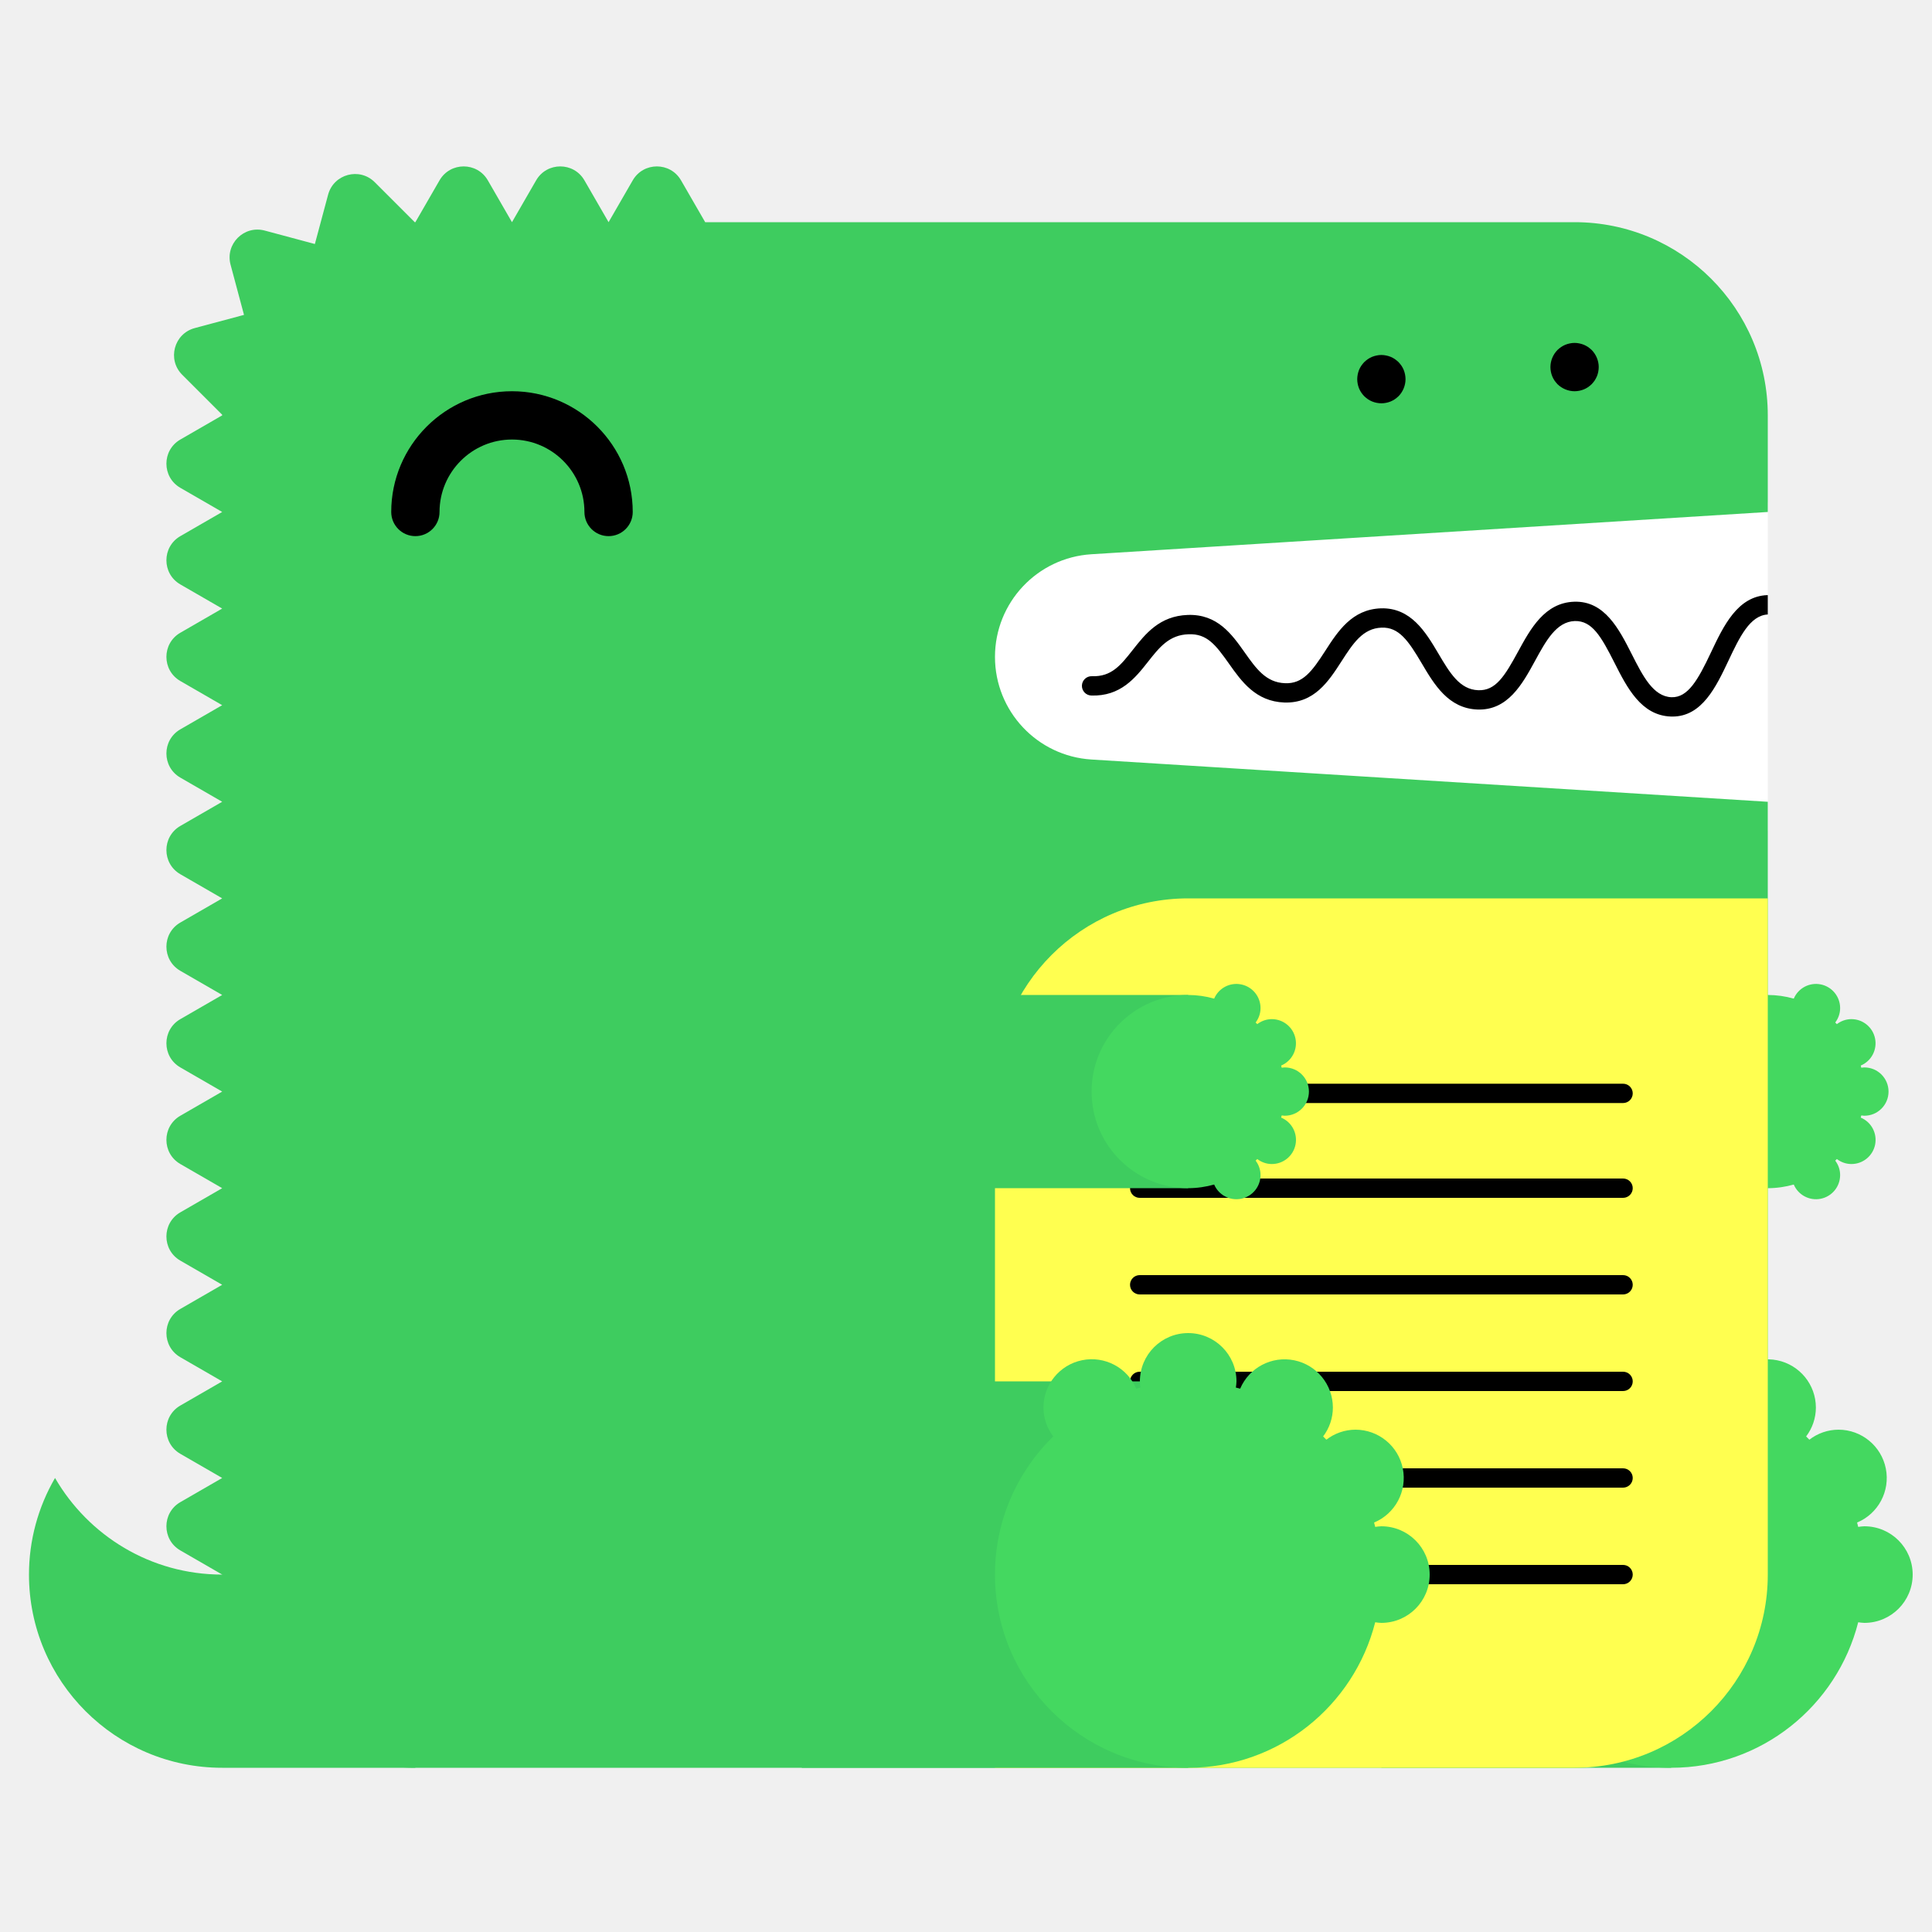
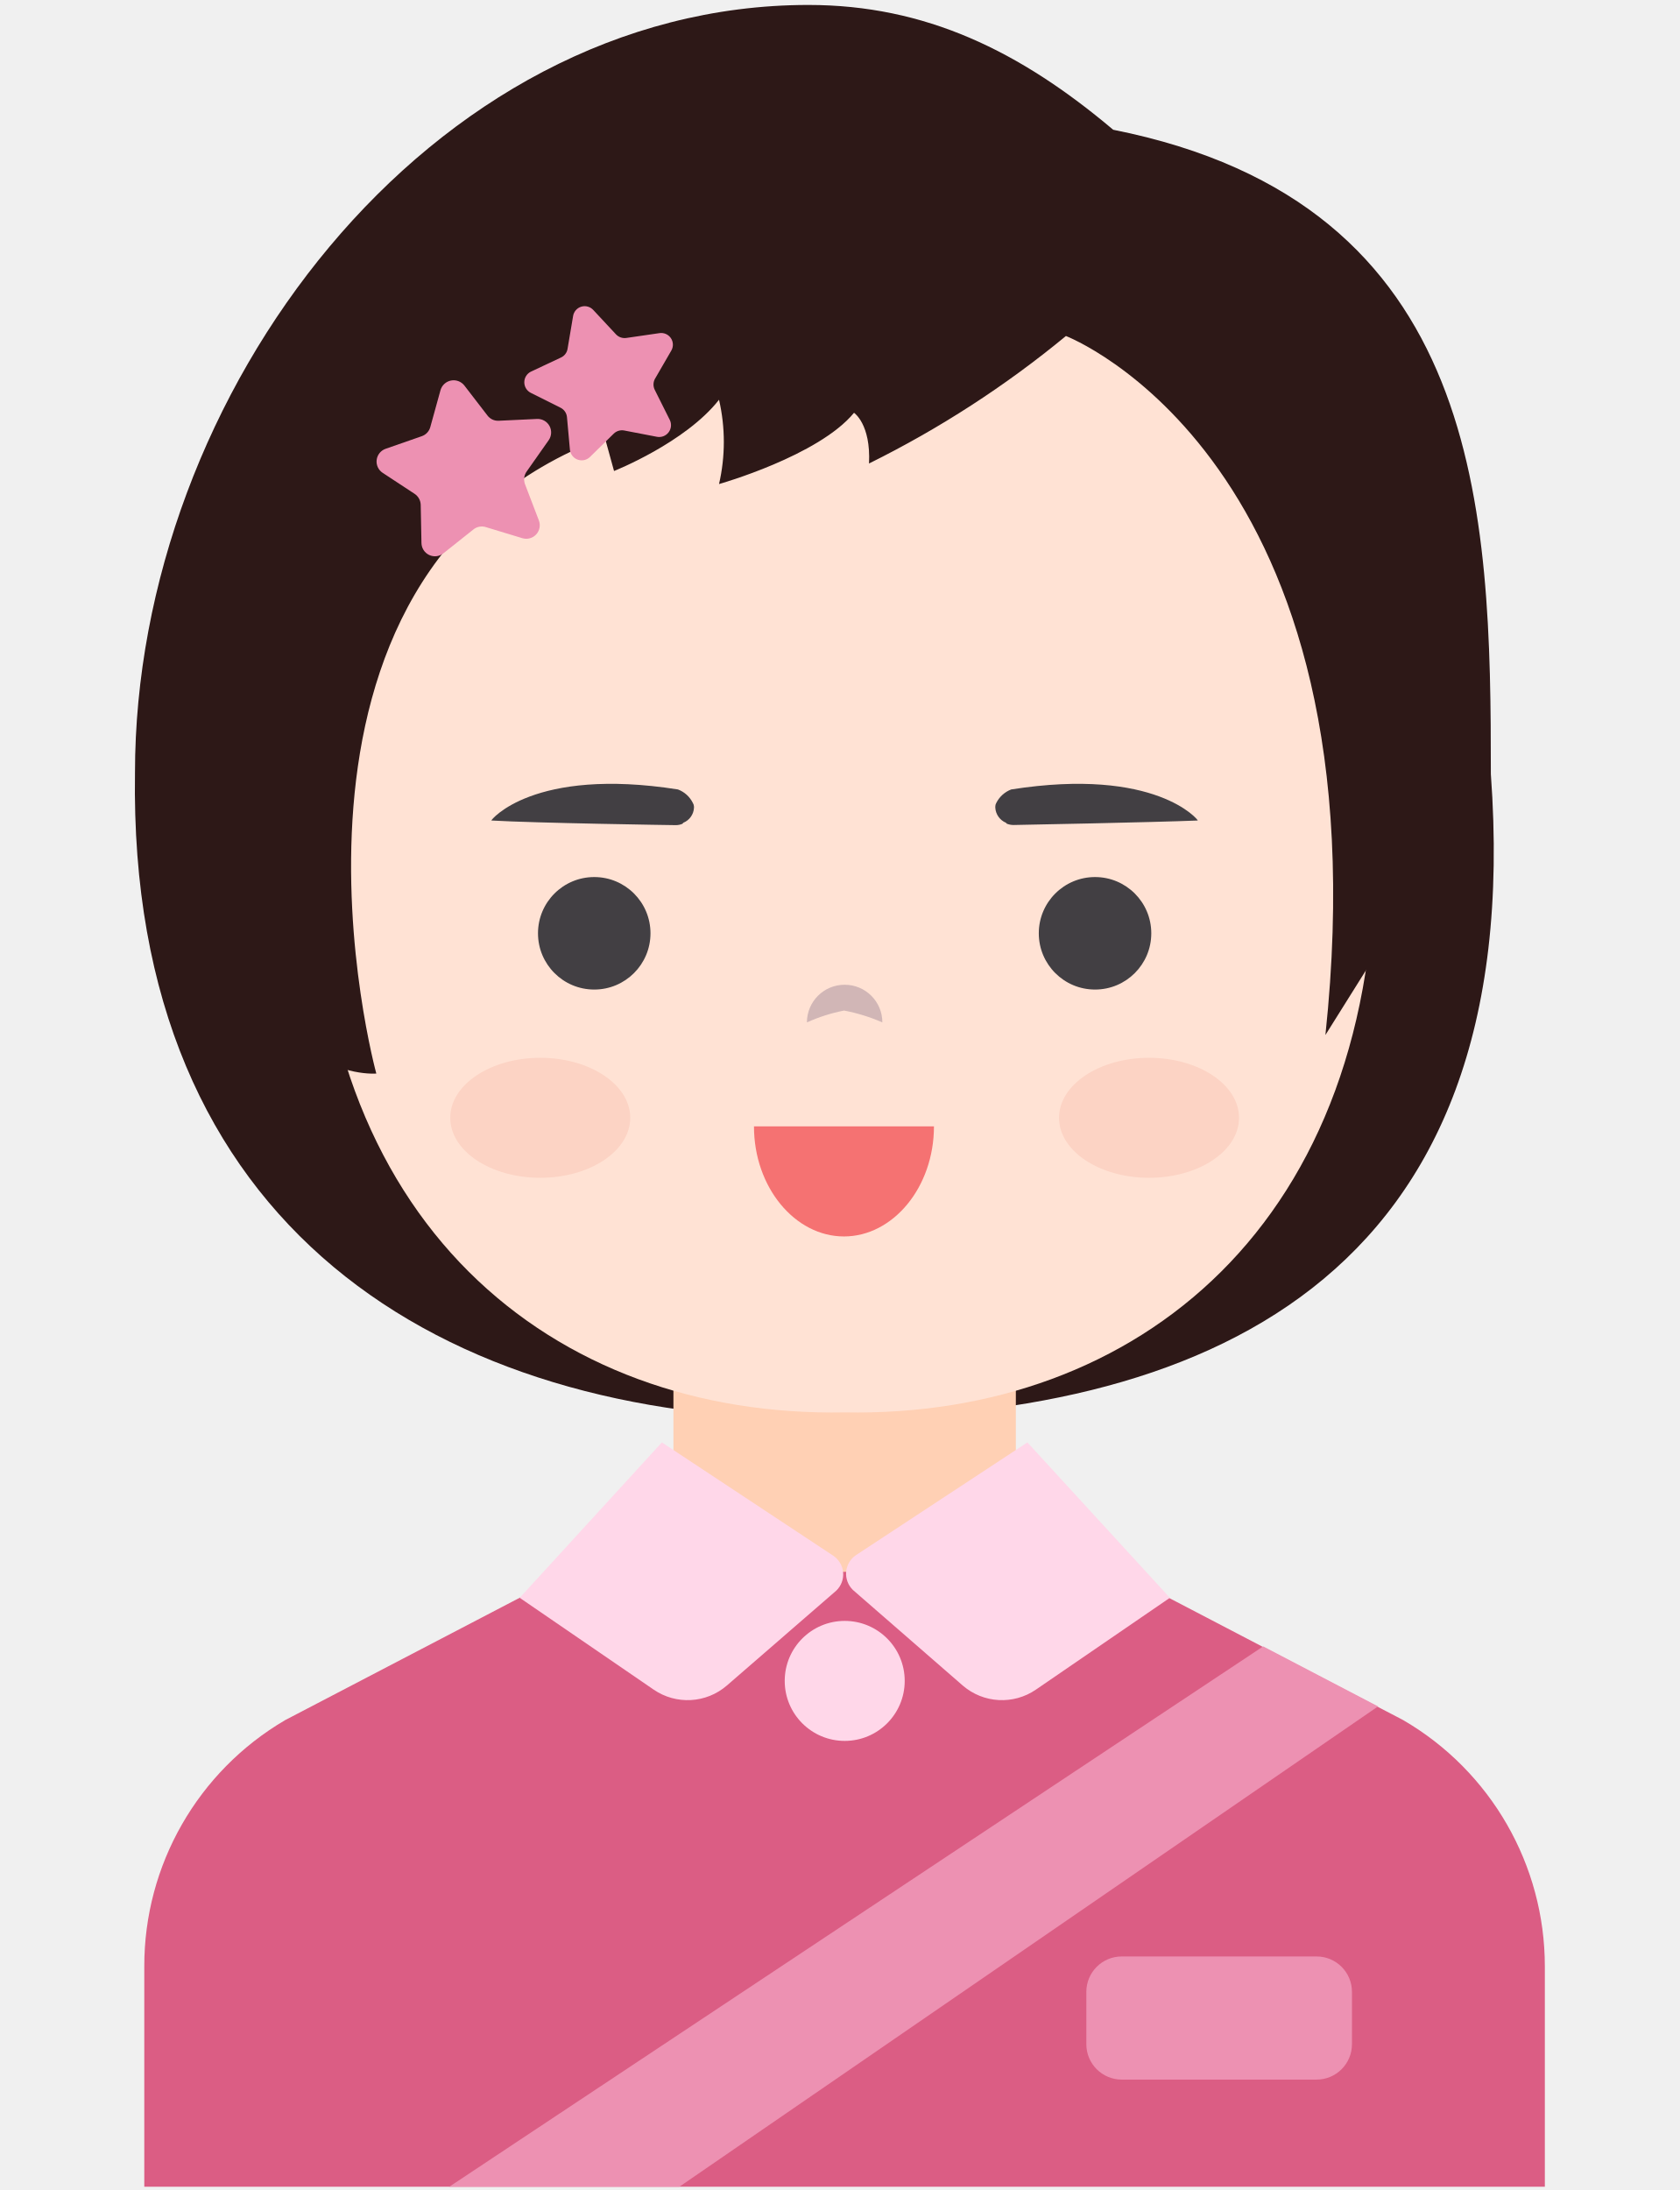
- <svg xmlns="http://www.w3.org/2000/svg" width="200" height="200" viewBox="0 0 200 200">
-   <g fill="none" fill-rule="evenodd">
-     <path fill="#FFF" d="M99 52h84v34H99z" />
-     <path d="M23 163c-7.398 0-13.843-4.027-17.303-10A19.886 19.886 0 0 0 3 163c0 11.046 8.954 20 20 20h20v-20H23z" fill="#3ECC5F" />
-     <path d="M112.98 57.376L183 53V43c0-11.046-8.954-20-20-20H73l-2.5-4.33c-1.112-1.925-3.889-1.925-5 0L63 23l-2.5-4.33c-1.111-1.925-3.889-1.925-5 0L53 23l-2.5-4.33c-1.111-1.925-3.889-1.925-5 0L43 23c-.022 0-.042.003-.065.003l-4.142-4.141c-1.57-1.571-4.252-.853-4.828 1.294l-1.369 5.104-5.192-1.392c-2.148-.575-4.111 1.389-3.535 3.536l1.39 5.193-5.102 1.367c-2.148.576-2.867 3.259-1.296 4.83l4.142 4.142c0 .021-.003.042-.003.064l-4.33 2.5c-1.925 1.111-1.925 3.889 0 5L23 53l-4.33 2.5c-1.925 1.111-1.925 3.889 0 5L23 63l-4.33 2.5c-1.925 1.111-1.925 3.889 0 5L23 73l-4.33 2.5c-1.925 1.111-1.925 3.889 0 5L23 83l-4.33 2.5c-1.925 1.111-1.925 3.889 0 5L23 93l-4.33 2.5c-1.925 1.111-1.925 3.889 0 5L23 103l-4.33 2.5c-1.925 1.111-1.925 3.889 0 5L23 113l-4.33 2.5c-1.925 1.111-1.925 3.889 0 5L23 123l-4.33 2.5c-1.925 1.111-1.925 3.889 0 5L23 133l-4.33 2.5c-1.925 1.111-1.925 3.889 0 5L23 143l-4.33 2.5c-1.925 1.111-1.925 3.889 0 5L23 153l-4.33 2.5c-1.925 1.111-1.925 3.889 0 5L23 163c0 11.046 8.954 20 20 20h120c11.046 0 20-8.954 20-20V83l-70.02-4.376A10.645 10.645 0 0 1 103 68c0-5.621 4.37-10.273 9.98-10.624" fill="#3ECC5F" />
-     <path fill="#3ECC5F" d="M143 183h30v-40h-30z" />
-     <path d="M193 158c-.219 0-.428.037-.639.064-.038-.15-.074-.301-.116-.451A5 5 0 0 0 190.32 148a4.96 4.96 0 0 0-3.016 1.036 26.531 26.531 0 0 0-.335-.336 4.955 4.955 0 0 0 1.011-2.987 5 5 0 0 0-9.599-1.959c-.148-.042-.297-.077-.445-.115.027-.211.064-.42.064-.639a5 5 0 0 0-5-5 5 5 0 0 0-5 5c0 .219.037.428.064.639-.148.038-.297.073-.445.115a4.998 4.998 0 0 0-9.599 1.959c0 1.125.384 2.151 1.011 2.987-3.717 3.632-6.031 8.693-6.031 14.3 0 11.046 8.954 20 20 20 9.339 0 17.16-6.41 19.361-15.064.211.027.42.064.639.064a5 5 0 0 0 5-5 5 5 0 0 0-5-5" fill="#44D860" />
-     <path fill="#3ECC5F" d="M153 123h30v-20h-30z" />
-     <path d="M193 115.5a2.5 2.5 0 1 0 0-5c-.109 0-.214.019-.319.032-.02-.075-.037-.15-.058-.225a2.501 2.501 0 0 0-.963-4.807c-.569 0-1.088.197-1.508.518a6.653 6.653 0 0 0-.168-.168c.314-.417.506-.931.506-1.494a2.5 2.5 0 0 0-4.8-.979A9.987 9.987 0 0 0 183 103c-5.522 0-10 4.478-10 10s4.478 10 10 10c.934 0 1.833-.138 2.69-.377a2.5 2.5 0 0 0 4.8-.979c0-.563-.192-1.077-.506-1.494.057-.055.113-.111.168-.168.42.321.939.518 1.508.518a2.5 2.5 0 0 0 .963-4.807c.021-.074.038-.15.058-.225.105.013.21.032.319.032" fill="#44D860" />
-     <path d="M63 55.5a2.5 2.5 0 0 1-2.5-2.5c0-4.136-3.364-7.5-7.5-7.5s-7.5 3.364-7.5 7.5a2.5 2.5 0 1 1-5 0c0-6.893 5.607-12.5 12.5-12.5S65.5 46.107 65.5 53a2.5 2.5 0 0 1-2.5 2.5" fill="#000" />
-     <path d="M103 183h60c11.046 0 20-8.954 20-20V93h-60c-11.046 0-20 8.954-20 20v70z" fill="#FFFF50" />
-     <path d="M168.02 124h-50.04a1 1 0 1 1 0-2h50.04a1 1 0 1 1 0 2m0 20h-50.04a1 1 0 1 1 0-2h50.04a1 1 0 1 1 0 2m0 20h-50.04a1 1 0 1 1 0-2h50.04a1 1 0 1 1 0 2m0-49.814h-50.04a1 1 0 1 1 0-2h50.04a1 1 0 1 1 0 2m0 19.814h-50.04a1 1 0 1 1 0-2h50.04a1 1 0 1 1 0 2m0 20h-50.04a1 1 0 1 1 0-2h50.04a1 1 0 1 1 0 2M183 61.611c-.012 0-.022-.006-.034-.005-3.09.105-4.552 3.196-5.842 5.923-1.346 2.85-2.387 4.703-4.093 4.647-1.889-.068-2.969-2.202-4.113-4.46-1.314-2.594-2.814-5.536-5.963-5.426-3.046.104-4.513 2.794-5.807 5.167-1.377 2.528-2.314 4.065-4.121 3.994-1.927-.07-2.951-1.805-4.136-3.813-1.321-2.236-2.848-4.75-5.936-4.664-2.994.103-4.465 2.385-5.763 4.4-1.373 2.13-2.335 3.428-4.165 3.351-1.973-.07-2.992-1.51-4.171-3.177-1.324-1.873-2.816-3.993-5.895-3.89-2.928.1-4.399 1.97-5.696 3.618-1.232 1.564-2.194 2.802-4.229 2.724a1 1 0 0 0-.072 2c3.017.101 4.545-1.8 5.872-3.487 1.177-1.496 2.193-2.787 4.193-2.855 1.926-.082 2.829 1.115 4.195 3.045 1.297 1.834 2.769 3.914 5.731 4.021 3.103.104 4.596-2.215 5.918-4.267 1.182-1.834 2.202-3.417 4.15-3.484 1.793-.067 2.769 1.35 4.145 3.681 1.297 2.197 2.766 4.686 5.787 4.796 3.125.108 4.634-2.62 5.949-5.035 1.139-2.088 2.214-4.06 4.119-4.126 1.793-.042 2.728 1.595 4.111 4.33 1.292 2.553 2.757 5.445 5.825 5.556l.169.003c3.064 0 4.518-3.075 5.805-5.794 1.139-2.41 2.217-4.68 4.067-4.773v-2z" fill="#000" />
-     <path fill="#3ECC5F" d="M83 183h40v-40H83z" />
-     <path d="M143 158c-.219 0-.428.037-.639.064-.038-.15-.074-.301-.116-.451A5 5 0 0 0 140.32 148a4.96 4.96 0 0 0-3.016 1.036 26.531 26.531 0 0 0-.335-.336 4.955 4.955 0 0 0 1.011-2.987 5 5 0 0 0-9.599-1.959c-.148-.042-.297-.077-.445-.115.027-.211.064-.42.064-.639a5 5 0 0 0-5-5 5 5 0 0 0-5 5c0 .219.037.428.064.639-.148.038-.297.073-.445.115a4.998 4.998 0 0 0-9.599 1.959c0 1.125.384 2.151 1.011 2.987-3.717 3.632-6.031 8.693-6.031 14.3 0 11.046 8.954 20 20 20 9.339 0 17.16-6.41 19.361-15.064.211.027.42.064.639.064a5 5 0 0 0 5-5 5 5 0 0 0-5-5" fill="#44D860" />
-     <path fill="#3ECC5F" d="M83 123h40v-20H83z" />
-     <path d="M133 115.5a2.5 2.5 0 1 0 0-5c-.109 0-.214.019-.319.032-.02-.075-.037-.15-.058-.225a2.501 2.501 0 0 0-.963-4.807c-.569 0-1.088.197-1.508.518a6.653 6.653 0 0 0-.168-.168c.314-.417.506-.931.506-1.494a2.5 2.5 0 0 0-4.8-.979A9.987 9.987 0 0 0 123 103c-5.522 0-10 4.478-10 10s4.478 10 10 10c.934 0 1.833-.138 2.69-.377a2.5 2.5 0 0 0 4.8-.979c0-.563-.192-1.077-.506-1.494.057-.055.113-.111.168-.168.42.321.939.518 1.508.518a2.5 2.5 0 0 0 .963-4.807c.021-.074.038-.15.058-.225.105.013.21.032.319.032" fill="#44D860" />
-     <path d="M143 41.75c-.16 0-.33-.02-.49-.05a2.52 2.52 0 0 1-.47-.14c-.15-.06-.29-.14-.431-.23-.13-.09-.259-.2-.38-.31-.109-.12-.219-.24-.309-.38s-.17-.28-.231-.43a2.619 2.619 0 0 1-.189-.96c0-.16.02-.33.05-.49.03-.16.08-.31.139-.47.061-.15.141-.29.231-.43.09-.13.2-.26.309-.38.121-.11.25-.22.38-.31.141-.09.281-.17.431-.23.149-.06.31-.11.47-.14.32-.07.65-.07.98 0 .159.03.32.08.47.14.149.06.29.14.43.23.13.09.259.2.38.31.11.12.22.25.31.38.09.14.17.28.23.43.06.16.11.31.14.47.029.16.05.33.05.49 0 .66-.271 1.31-.73 1.77-.121.11-.25.22-.38.31-.14.09-.281.17-.43.23a2.565 2.565 0 0 1-.96.19m20-1.25c-.66 0-1.3-.27-1.771-.73a3.802 3.802 0 0 1-.309-.38c-.09-.14-.17-.28-.231-.43a2.619 2.619 0 0 1-.189-.96c0-.66.27-1.3.729-1.77.121-.11.25-.22.38-.31.141-.09.281-.17.431-.23.149-.06.31-.11.47-.14.32-.07.66-.07.98 0 .159.03.32.08.47.14.149.06.29.14.43.23.13.09.259.2.38.31.459.47.73 1.11.73 1.77 0 .16-.021.33-.05.49-.03.16-.08.32-.14.47-.07.15-.14.29-.23.43-.09.13-.2.26-.31.38-.121.11-.25.22-.38.31-.14.09-.281.17-.43.23a2.565 2.565 0 0 1-.96.19" fill="#000" />
-   </g>
+ <svg xmlns="http://www.w3.org/2000/svg" id="图层_1" data-name="图层 1" viewBox="0 0 112 146">
+   <defs>
+     <style>.cls-1{fill:#2d1817;}.cls-2{fill:#db5d84;}.cls-3{fill:#ed91b2;}.cls-4{fill:#ffd7e9;}.cls-5{fill:#ffd0b4;}.cls-6{fill:#ffe2d4;}.cls-7{fill:#f57272;}.cls-8{fill:#d1b6b6;}.cls-9{fill:#fcd3c4;}.cls-10{fill:#423f43;}</style>
+   </defs>
+   <path class="cls-1" d="M99.4,51.61c2.5,34-19.34,43-44.62,43S8.53,81.9,9,51.52C9,26.24,28.62.33,53.9.33,61.7.33,68,3.4,74.22,8.65,99,13.58,99.4,34.13,99.4,51.61Z" />
+   <path class="cls-2" d="M93.55,114.67l-37-19.3-.26.14-.27-.14-37,19.3A19,19,0,0,0,9.62,131.1v14.68H103V131.1A19,19,0,0,0,93.55,114.67Z" />
+   <rect class="cls-3" x="72.43" y="130.43" width="17.71" height="8.21" rx="2.36" ry="2.36" />
+   <polygon class="cls-3" points="29.96 145.78 45.3 145.78 91.88 113.76 84.22 109.76 29.96 145.78" />
+   <circle class="cls-4" cx="56.32" cy="112.06" r="4" />
+   <path class="cls-5" d="M74.64,104.79l-4.76-2.48a4,4,0,0,1-2.15-3.54V88.28H44.9V98.77a4,4,0,0,1-2.15,3.54L38,104.79Z" />
+   <path class="cls-4" d="M68.5,96.16,78,106.52l-8.93,6.12a4,4,0,0,1-4.88-.27L56.87,106a1.5,1.5,0,0,1,.21-2.33Z" />
+   <path class="cls-4" d="M44.13,96.16l-9.48,10.36,8.93,6.12a4,4,0,0,0,4.88-.27l7.3-6.33a1.5,1.5,0,0,0-.21-2.33Z" />
+   <path class="cls-6" d="M91.66,55.79C92.1,34.2,77,16.38,57.92,16c-.54,0-1.07,0-1.6,0s-1.07,0-1.6,0C35.64,16.38,20.53,34.2,21,55.79c-.3,25.77,15.85,38.73,35.32,38.37h0C75.8,94.52,92,81.56,91.66,55.79Z" />
+   <path class="cls-7" d="M50.27,75.09c0,4.06,2.73,7.34,6,7.34s6-3.28,6-7.34Z" />
+   <path class="cls-8" d="M56.32,65.65a2.51,2.51,0,0,0-2.52,2.51,11.3,11.3,0,0,1,2.48-.79,12,12,0,0,1,2.55.79A2.51,2.51,0,0,0,56.32,65.65Z" />
+   <ellipse class="cls-9" cx="36.02" cy="74.52" rx="6" ry="4" />
+   <ellipse class="cls-9" cx="76.61" cy="74.52" rx="6" ry="4" />
+   <circle class="cls-10" cx="39.62" cy="62.22" r="3.75" />
+   <path class="cls-10" d="M45.56,54.85a1.14,1.14,0,0,0,.71-1s0-.06,0-.08a.48.48,0,0,0-.07-.23,1.82,1.82,0,0,0-1-.91l0,0c-9.66-1.52-12.5,2.07-12.44,2.07,2.87.17,12.12.31,12.29.31h0a1.13,1.13,0,0,0,.45-.09Z" />
+   <circle class="cls-10" cx="73.01" cy="62.22" r="3.75" />
+   <path class="cls-10" d="M67.07,54.85a1.16,1.16,0,0,1-.71-1s0-.06,0-.08a.46.46,0,0,1,.06-.23,1.86,1.86,0,0,1,1-.91l0,0c9.67-1.52,12.5,2.07,12.44,2.07C77,54.82,67.75,55,67.58,55h0a1.18,1.18,0,0,1-.46-.09Z" />
+   <path class="cls-1" d="M25.09,71.57s-9.15-33.3,15.23-42.42l.62,2.25s4.75-1.88,7-4.75a12.5,12.5,0,0,1,0,5.62s6.63-1.87,9-4.75c0,0,1.13.75,1,3.38a68,68,0,0,0,13.13-8.5S92.45,30.6,88.37,69L97,55.23s-3.5-22.92-12.84-35.17S43,7.06,33.32,14.4,15.82,39.23,15.74,55.81,25.09,71.57,25.09,71.57Z" />
+   <path class="cls-3" d="M36.58,29.35a.9.9,0,0,0-.78-1.42l-2.55.12a.88.88,0,0,1-.75-.35l-1.54-2a.91.91,0,0,0-1.59.31l-.68,2.46a.89.89,0,0,1-.57.61l-2.41.84a.9.9,0,0,0-.2,1.6l2.13,1.4a.91.91,0,0,1,.41.73l.05,2.55a.9.9,0,0,0,1.46.69l2-1.59a.89.89,0,0,1,.83-.16l2.44.74a.9.9,0,0,0,1.1-1.18L35,32.27a.91.91,0,0,1,.11-.83Z" />
+   <path class="cls-3" d="M44.76,23.37a.78.78,0,0,0-.8-1.16l-2.2.32a.79.79,0,0,1-.69-.24l-1.51-1.62a.78.78,0,0,0-1.35.4l-.37,2.19a.77.77,0,0,1-.45.58l-2,.94a.79.79,0,0,0,0,1.41l2,1a.78.78,0,0,1,.41.6L38,30a.79.79,0,0,0,1.33.47l1.59-1.56a.79.79,0,0,1,.7-.21l2.18.42A.79.79,0,0,0,44.66,28l-1-2a.79.79,0,0,1,0-.73Z" />
</svg>
